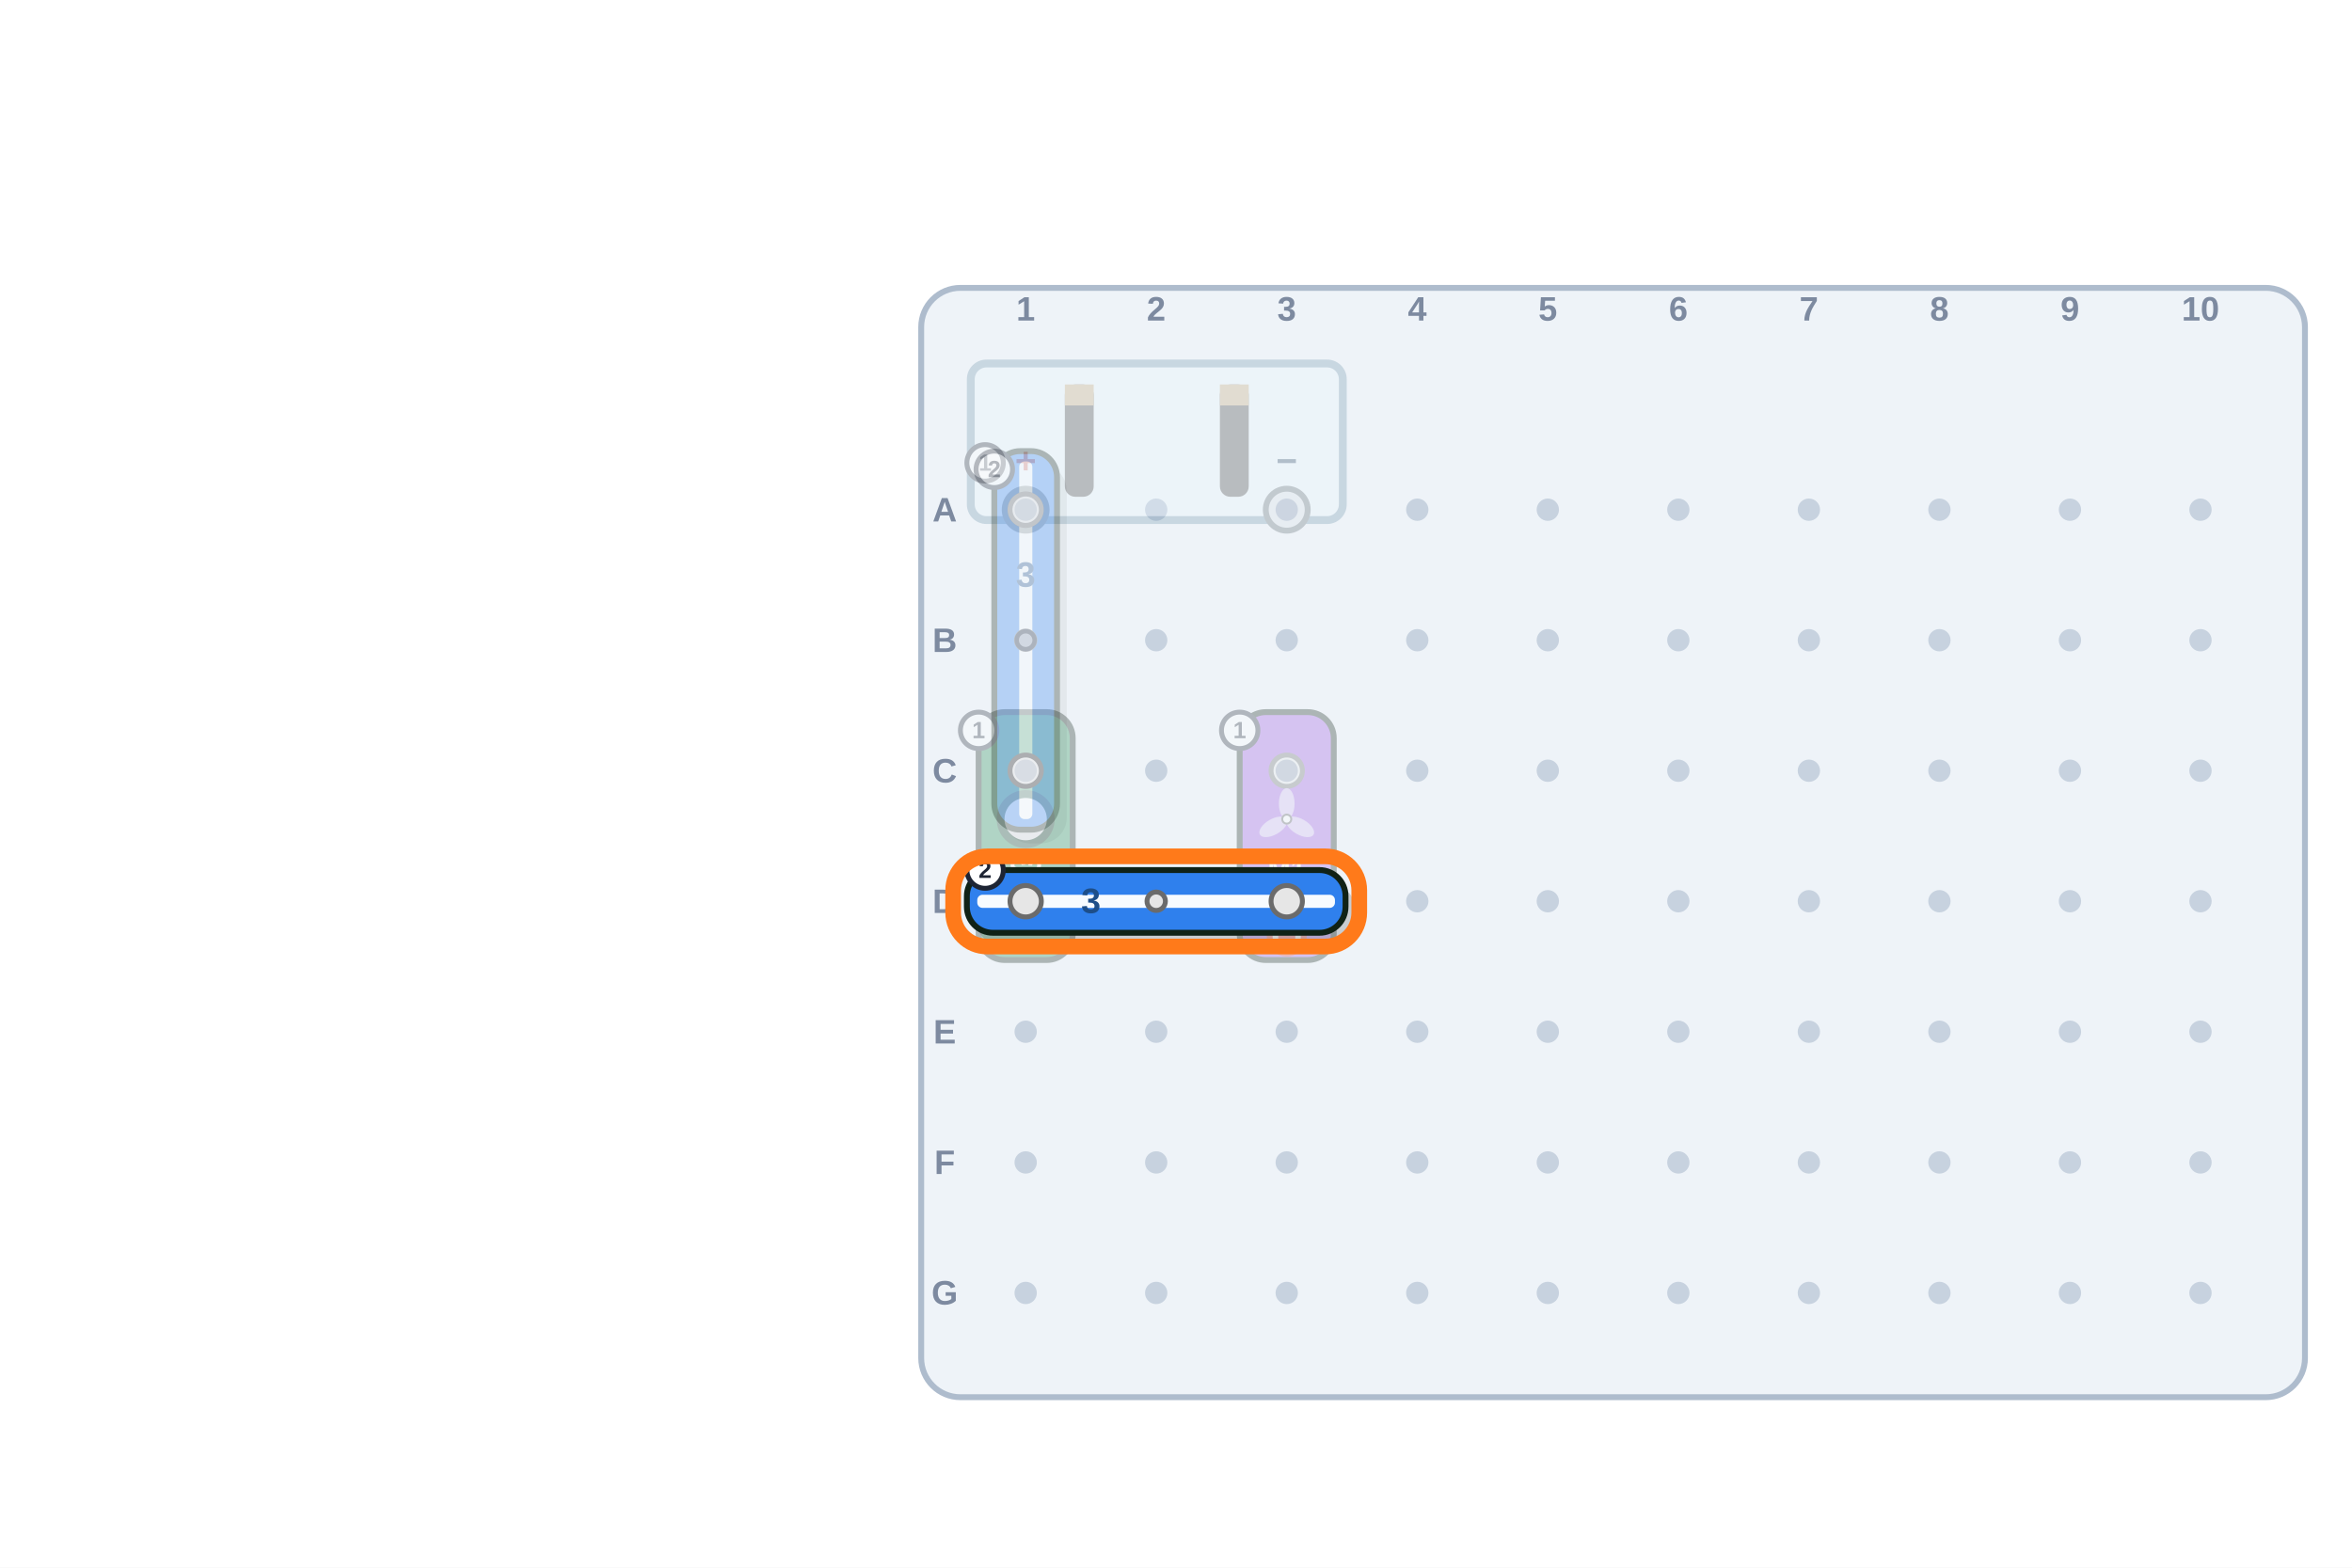
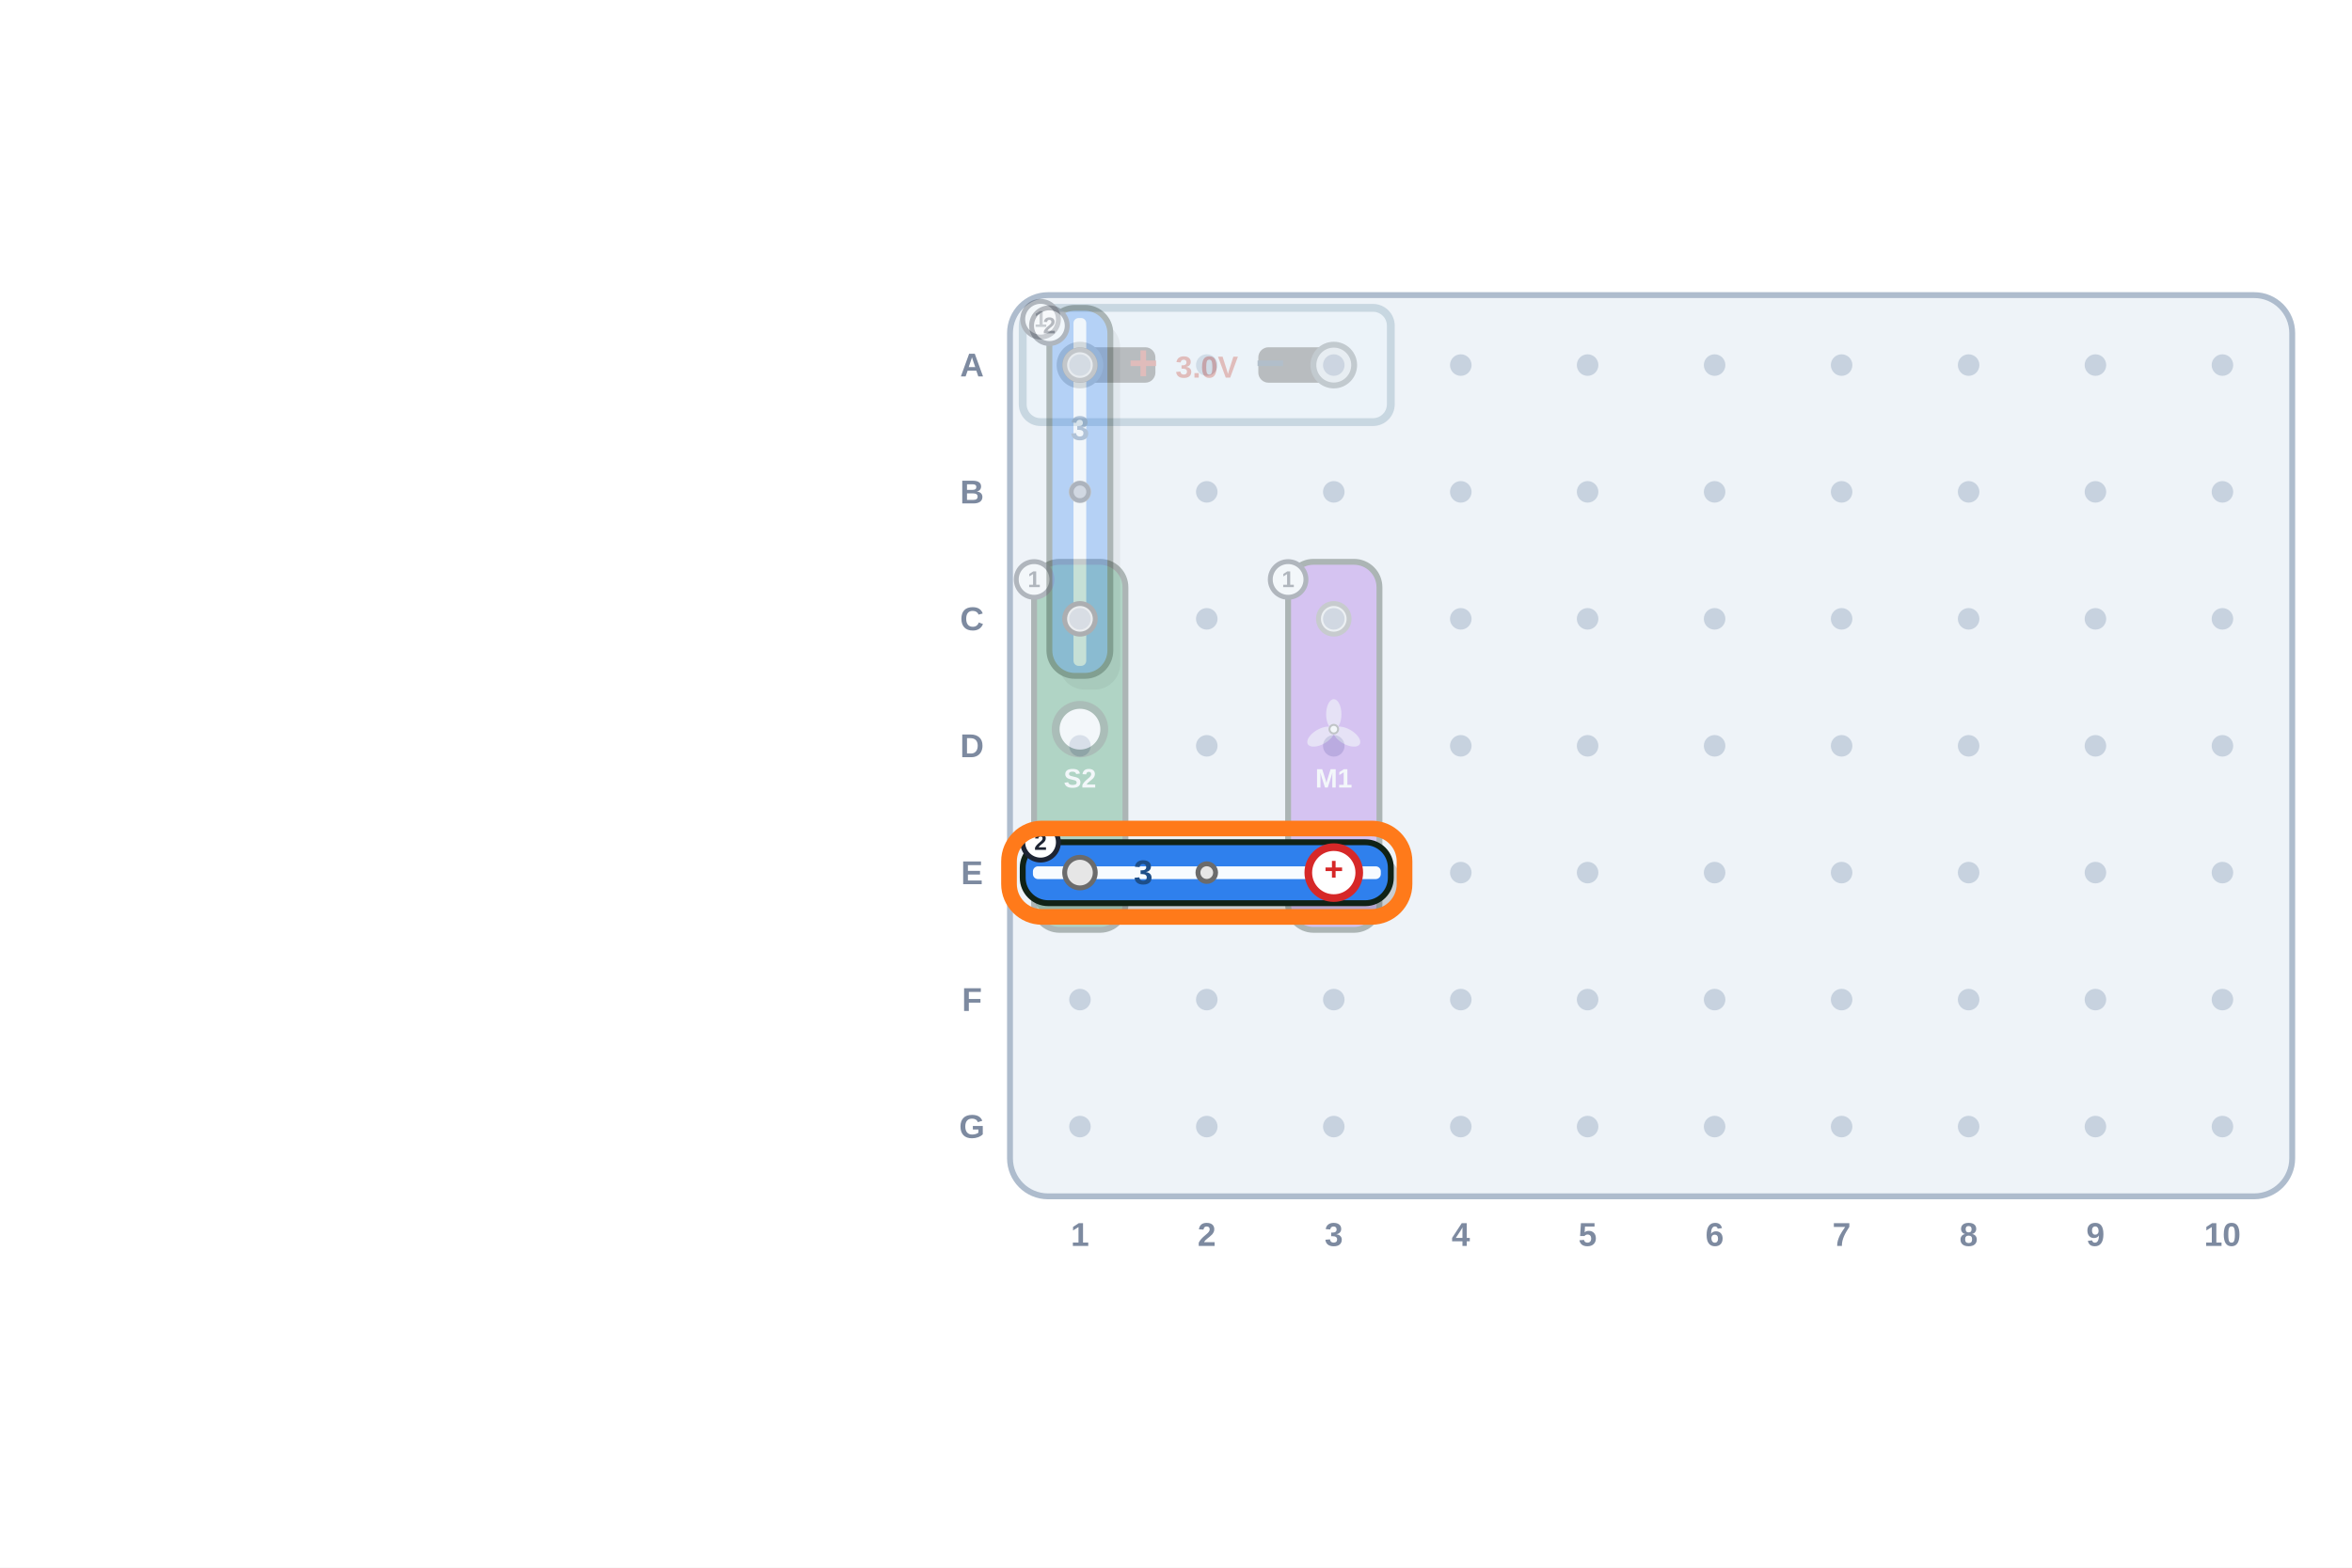
<svg xmlns="http://www.w3.org/2000/svg" width="1200" height="800" viewBox="0 0 1200 800" font-family="'Avenir Next','Trebuchet MS','Helvetica Neue',Arial,sans-serif">
  <rect width="1200" height="800" fill="#ffffff" />
-   <rect x="470.0" y="146.9" width="706.0" height="566.1" rx="20.0" fill="#eef3f8" stroke="#aebccd" stroke-width="3" />
-   <circle cx="523.3" cy="260.1" r="5.7" fill="#c7d2df" />
-   <circle cx="589.9" cy="260.1" r="5.7" fill="#c7d2df" />
-   <circle cx="656.5" cy="260.1" r="5.7" fill="#c7d2df" />
-   <circle cx="723.1" cy="260.1" r="5.7" fill="#c7d2df" />
-   <circle cx="789.7" cy="260.1" r="5.7" fill="#c7d2df" />
-   <circle cx="856.3" cy="260.1" r="5.7" fill="#c7d2df" />
-   <circle cx="922.9" cy="260.1" r="5.7" fill="#c7d2df" />
-   <circle cx="989.5" cy="260.1" r="5.7" fill="#c7d2df" />
-   <circle cx="1056.1" cy="260.1" r="5.7" fill="#c7d2df" />
-   <circle cx="1122.7" cy="260.1" r="5.7" fill="#c7d2df" />
-   <circle cx="523.3" cy="326.7" r="5.7" fill="#c7d2df" />
-   <circle cx="589.9" cy="326.7" r="5.7" fill="#c7d2df" />
-   <circle cx="656.5" cy="326.7" r="5.7" fill="#c7d2df" />
-   <circle cx="723.1" cy="326.7" r="5.7" fill="#c7d2df" />
-   <circle cx="789.7" cy="326.7" r="5.7" fill="#c7d2df" />
-   <circle cx="856.3" cy="326.7" r="5.7" fill="#c7d2df" />
-   <circle cx="922.9" cy="326.7" r="5.7" fill="#c7d2df" />
-   <circle cx="989.5" cy="326.7" r="5.7" fill="#c7d2df" />
-   <circle cx="1056.1" cy="326.7" r="5.7" fill="#c7d2df" />
-   <circle cx="1122.7" cy="326.7" r="5.7" fill="#c7d2df" />
-   <circle cx="523.3" cy="393.3" r="5.7" fill="#c7d2df" />
-   <circle cx="589.9" cy="393.3" r="5.7" fill="#c7d2df" />
-   <circle cx="656.5" cy="393.3" r="5.7" fill="#c7d2df" />
-   <circle cx="723.1" cy="393.3" r="5.7" fill="#c7d2df" />
-   <circle cx="789.7" cy="393.3" r="5.7" fill="#c7d2df" />
-   <circle cx="856.3" cy="393.3" r="5.7" fill="#c7d2df" />
-   <circle cx="922.9" cy="393.3" r="5.7" fill="#c7d2df" />
-   <circle cx="989.5" cy="393.3" r="5.7" fill="#c7d2df" />
-   <circle cx="1056.1" cy="393.3" r="5.7" fill="#c7d2df" />
-   <circle cx="1122.7" cy="393.3" r="5.7" fill="#c7d2df" />
-   <circle cx="523.3" cy="459.9" r="5.7" fill="#c7d2df" />
-   <circle cx="589.9" cy="459.9" r="5.7" fill="#c7d2df" />
-   <circle cx="656.5" cy="459.9" r="5.7" fill="#c7d2df" />
-   <circle cx="723.1" cy="459.9" r="5.7" fill="#c7d2df" />
-   <circle cx="789.7" cy="459.9" r="5.7" fill="#c7d2df" />
-   <circle cx="856.3" cy="459.9" r="5.7" fill="#c7d2df" />
-   <circle cx="922.9" cy="459.9" r="5.7" fill="#c7d2df" />
-   <circle cx="989.5" cy="459.9" r="5.7" fill="#c7d2df" />
-   <circle cx="1056.1" cy="459.9" r="5.7" fill="#c7d2df" />
-   <circle cx="1122.7" cy="459.9" r="5.7" fill="#c7d2df" />
-   <circle cx="523.3" cy="526.5" r="5.7" fill="#c7d2df" />
-   <circle cx="589.9" cy="526.5" r="5.7" fill="#c7d2df" />
-   <circle cx="656.5" cy="526.5" r="5.7" fill="#c7d2df" />
-   <circle cx="723.1" cy="526.5" r="5.7" fill="#c7d2df" />
-   <circle cx="789.7" cy="526.5" r="5.7" fill="#c7d2df" />
-   <circle cx="856.3" cy="526.5" r="5.7" fill="#c7d2df" />
-   <circle cx="922.9" cy="526.5" r="5.7" fill="#c7d2df" />
-   <circle cx="989.5" cy="526.5" r="5.7" fill="#c7d2df" />
-   <circle cx="1056.1" cy="526.5" r="5.7" fill="#c7d2df" />
-   <circle cx="1122.7" cy="526.5" r="5.7" fill="#c7d2df" />
-   <circle cx="523.3" cy="593.2" r="5.7" fill="#c7d2df" />
-   <circle cx="589.9" cy="593.2" r="5.7" fill="#c7d2df" />
-   <circle cx="656.5" cy="593.2" r="5.7" fill="#c7d2df" />
-   <circle cx="723.1" cy="593.2" r="5.7" fill="#c7d2df" />
-   <circle cx="789.7" cy="593.2" r="5.7" fill="#c7d2df" />
-   <circle cx="856.3" cy="593.2" r="5.7" fill="#c7d2df" />
-   <circle cx="922.9" cy="593.2" r="5.7" fill="#c7d2df" />
-   <circle cx="989.5" cy="593.2" r="5.7" fill="#c7d2df" />
-   <circle cx="1056.1" cy="593.2" r="5.7" fill="#c7d2df" />
-   <circle cx="1122.7" cy="593.2" r="5.7" fill="#c7d2df" />
-   <circle cx="523.3" cy="659.8" r="5.7" fill="#c7d2df" />
-   <circle cx="589.9" cy="659.8" r="5.7" fill="#c7d2df" />
-   <circle cx="656.5" cy="659.8" r="5.7" fill="#c7d2df" />
-   <circle cx="723.1" cy="659.8" r="5.7" fill="#c7d2df" />
-   <circle cx="789.7" cy="659.8" r="5.7" fill="#c7d2df" />
-   <circle cx="856.3" cy="659.8" r="5.7" fill="#c7d2df" />
-   <circle cx="922.9" cy="659.8" r="5.7" fill="#c7d2df" />
-   <circle cx="989.5" cy="659.8" r="5.7" fill="#c7d2df" />
-   <circle cx="1056.1" cy="659.8" r="5.7" fill="#c7d2df" />
-   <circle cx="1122.7" cy="659.8" r="5.7" fill="#c7d2df" />
-   <text x="482.0" y="266.1" font-size="17.317" fill="#7d8aa0" font-weight="bold" text-anchor="middle">
-     <tspan x="482.0" dy="0.0">A</tspan>
-   </text>
-   <text x="482.0" y="332.7" font-size="17.317" fill="#7d8aa0" font-weight="bold" text-anchor="middle">
-     <tspan x="482.0" dy="0.0">B</tspan>
-   </text>
-   <text x="482.0" y="399.3" font-size="17.317" fill="#7d8aa0" font-weight="bold" text-anchor="middle">
-     <tspan x="482.0" dy="0.0">C</tspan>
-   </text>
-   <text x="482.0" y="465.9" font-size="17.317" fill="#7d8aa0" font-weight="bold" text-anchor="middle">
-     <tspan x="482.0" dy="0.0">D</tspan>
-   </text>
-   <text x="482.0" y="532.5" font-size="17.317" fill="#7d8aa0" font-weight="bold" text-anchor="middle">
-     <tspan x="482.0" dy="0.0">E</tspan>
-   </text>
-   <text x="482.0" y="599.1" font-size="17.317" fill="#7d8aa0" font-weight="bold" text-anchor="middle">
-     <tspan x="482.0" dy="0.0">F</tspan>
-   </text>
-   <text x="482.0" y="665.7" font-size="17.317" fill="#7d8aa0" font-weight="bold" text-anchor="middle">
-     <tspan x="482.0" dy="0.0">G</tspan>
-   </text>
-   <text x="523.3" y="163.6" font-size="17.317" fill="#7d8aa0" font-weight="bold" text-anchor="middle">
-     <tspan x="523.3" dy="0.0">1</tspan>
-   </text>
-   <text x="589.9" y="163.6" font-size="17.317" fill="#7d8aa0" font-weight="bold" text-anchor="middle">
-     <tspan x="589.9" dy="0.0">2</tspan>
-   </text>
-   <text x="656.5" y="163.6" font-size="17.317" fill="#7d8aa0" font-weight="bold" text-anchor="middle">
-     <tspan x="656.5" dy="0.0">3</tspan>
-   </text>
-   <text x="723.1" y="163.6" font-size="17.317" fill="#7d8aa0" font-weight="bold" text-anchor="middle">
-     <tspan x="723.1" dy="0.0">4</tspan>
-   </text>
-   <text x="789.7" y="163.6" font-size="17.317" fill="#7d8aa0" font-weight="bold" text-anchor="middle">
-     <tspan x="789.7" dy="0.0">5</tspan>
-   </text>
-   <text x="856.3" y="163.6" font-size="17.317" fill="#7d8aa0" font-weight="bold" text-anchor="middle">
-     <tspan x="856.3" dy="0.0">6</tspan>
-   </text>
-   <text x="922.9" y="163.6" font-size="17.317" fill="#7d8aa0" font-weight="bold" text-anchor="middle">
-     <tspan x="922.9" dy="0.0">7</tspan>
-   </text>
-   <text x="989.5" y="163.6" font-size="17.317" fill="#7d8aa0" font-weight="bold" text-anchor="middle">
-     <tspan x="989.5" dy="0.0">8</tspan>
-   </text>
-   <text x="1056.1" y="163.6" font-size="17.317" fill="#7d8aa0" font-weight="bold" text-anchor="middle">
-     <tspan x="1056.1" dy="0.0">9</tspan>
-   </text>
-   <text x="1122.7" y="163.6" font-size="17.317" fill="#7d8aa0" font-weight="bold" text-anchor="middle">
-     <tspan x="1122.7" dy="0.0">10</tspan>
-   </text>
-   <g opacity="0.3">
-     <rect x="495.3" y="185.5" width="189.8" height="79.9" rx="8.0" fill="#e7f4fb" stroke="#6f93ab" stroke-width="4" />
-     <rect x="543.3" y="196.2" width="14.7" height="57.3" rx="5.3" fill="#3a3a3a" />
-     <rect x="543.3" y="196.2" width="14.7" height="10.7" fill="#c4a574" />
-     <rect x="622.4" y="196.2" width="14.7" height="57.3" rx="5.3" fill="#3a3a3a" />
-     <rect x="622.4" y="196.2" width="14.7" height="10.7" fill="#c4a574" />
-     <circle cx="523.3" cy="260.1" r="10.7" fill="#d8dde3" stroke="#5c6770" stroke-width="3" />
-     <text x="523.3" y="241.5" font-size="18.649" fill="#c0392b" font-weight="bold" text-anchor="middle">
-       <tspan x="523.3" dy="0.0">+</tspan>
-     </text>
-     <circle cx="656.5" cy="260.1" r="10.7" fill="#d8dde3" stroke="#5c6770" stroke-width="3" />
-     <text x="656.5" y="241.5" font-size="18.649" fill="#22405f" font-weight="bold" text-anchor="middle">
-       <tspan x="656.5" dy="0.0">−</tspan>
-     </text>
-     <circle cx="502.6" cy="236.2" r="9.3" fill="#fff" stroke="#1d2433" stroke-width="2.5" />
-     <text x="502.6" y="240.2" font-size="11.989" fill="#1d2433" font-weight="bold" text-anchor="middle">
-       <tspan x="502.6" dy="0.0">1</tspan>
-     </text>
-   </g>
-   <g opacity="0.3">
-     <rect x="499.3" y="363.4" width="48.0" height="126.5" rx="13.3" fill="#1f8a4c" stroke="#102216" stroke-width="3" />
-     <circle cx="523.3" cy="393.3" r="8.0" fill="#e6e6e6" stroke="#6b6b6b" stroke-width="2.5" />
-     <circle cx="523.3" cy="459.9" r="8.0" fill="#e6e6e6" stroke="#6b6b6b" stroke-width="2.5" />
-     <circle cx="523.3" cy="418.0" r="12.8" fill="#ffffff" stroke="#0b3d20" stroke-width="4" />
-     <text x="523.3" y="448.6" font-size="13.987" fill="#fff" font-weight="bold" text-anchor="middle">
-       <tspan x="523.3" dy="0.0">S2</tspan>
-     </text>
-     <circle cx="499.3" cy="372.7" r="9.3" fill="#fff" stroke="#1d2433" stroke-width="2.5" />
-     <text x="499.3" y="376.7" font-size="11.989" fill="#1d2433" font-weight="bold" text-anchor="middle">
-       <tspan x="499.3" dy="0.0">1</tspan>
-     </text>
-   </g>
-   <g opacity="0.3">
-     <rect x="632.5" y="363.4" width="48.0" height="126.5" rx="13.3" fill="#9b51e0" stroke="#102216" stroke-width="3" />
-     <circle cx="656.5" cy="459.9" r="8.0" fill="#e6e6e6" stroke="#6b6b6b" stroke-width="2.5" />
-     <circle cx="656.5" cy="393.3" r="8.0" fill="#e6e6e6" stroke="#6b6b6b" stroke-width="2.5" />
+   <rect x="515.3" y="150.6" width="654.2" height="459.9" rx="19.4" fill="#eef3f8" stroke="#aebccd" stroke-width="3" data-grid="10x7" />
+   <circle cx="551.0" cy="186.3" r="5.5" fill="#c7d2df" />
+   <circle cx="615.7" cy="186.3" r="5.5" fill="#c7d2df" />
+   <circle cx="680.5" cy="186.3" r="5.5" fill="#c7d2df" />
+   <circle cx="745.3" cy="186.3" r="5.5" fill="#c7d2df" />
+   <circle cx="810.0" cy="186.3" r="5.5" fill="#c7d2df" />
+   <circle cx="874.8" cy="186.3" r="5.5" fill="#c7d2df" />
+   <circle cx="939.6" cy="186.3" r="5.5" fill="#c7d2df" />
+   <circle cx="1004.4" cy="186.3" r="5.5" fill="#c7d2df" />
+   <circle cx="1069.1" cy="186.3" r="5.5" fill="#c7d2df" />
+   <circle cx="1133.9" cy="186.3" r="5.5" fill="#c7d2df" />
+   <circle cx="551.0" cy="251.0" r="5.5" fill="#c7d2df" />
+   <circle cx="615.7" cy="251.0" r="5.5" fill="#c7d2df" />
+   <circle cx="680.5" cy="251.0" r="5.5" fill="#c7d2df" />
+   <circle cx="745.3" cy="251.0" r="5.5" fill="#c7d2df" />
+   <circle cx="810.0" cy="251.0" r="5.5" fill="#c7d2df" />
+   <circle cx="874.8" cy="251.0" r="5.5" fill="#c7d2df" />
+   <circle cx="939.6" cy="251.0" r="5.5" fill="#c7d2df" />
+   <circle cx="1004.4" cy="251.0" r="5.5" fill="#c7d2df" />
+   <circle cx="1069.1" cy="251.0" r="5.5" fill="#c7d2df" />
+   <circle cx="1133.9" cy="251.0" r="5.5" fill="#c7d2df" />
+   <circle cx="551.0" cy="315.8" r="5.5" fill="#c7d2df" />
+   <circle cx="615.7" cy="315.8" r="5.5" fill="#c7d2df" />
+   <circle cx="680.5" cy="315.8" r="5.5" fill="#c7d2df" />
+   <circle cx="745.3" cy="315.8" r="5.5" fill="#c7d2df" />
+   <circle cx="810.0" cy="315.8" r="5.5" fill="#c7d2df" />
+   <circle cx="874.8" cy="315.8" r="5.5" fill="#c7d2df" />
+   <circle cx="939.6" cy="315.8" r="5.5" fill="#c7d2df" />
+   <circle cx="1004.4" cy="315.8" r="5.5" fill="#c7d2df" />
+   <circle cx="1069.1" cy="315.8" r="5.5" fill="#c7d2df" />
+   <circle cx="1133.9" cy="315.8" r="5.5" fill="#c7d2df" />
+   <circle cx="551.0" cy="380.6" r="5.5" fill="#c7d2df" />
+   <circle cx="615.7" cy="380.6" r="5.5" fill="#c7d2df" />
+   <circle cx="680.5" cy="380.6" r="5.5" fill="#c7d2df" />
+   <circle cx="745.3" cy="380.6" r="5.5" fill="#c7d2df" />
+   <circle cx="810.0" cy="380.6" r="5.5" fill="#c7d2df" />
+   <circle cx="874.8" cy="380.6" r="5.5" fill="#c7d2df" />
+   <circle cx="939.6" cy="380.6" r="5.5" fill="#c7d2df" />
+   <circle cx="1004.4" cy="380.6" r="5.5" fill="#c7d2df" />
+   <circle cx="1069.1" cy="380.6" r="5.5" fill="#c7d2df" />
+   <circle cx="1133.9" cy="380.6" r="5.5" fill="#c7d2df" />
+   <circle cx="551.0" cy="445.3" r="5.5" fill="#c7d2df" />
+   <circle cx="615.7" cy="445.3" r="5.5" fill="#c7d2df" />
+   <circle cx="680.5" cy="445.3" r="5.5" fill="#c7d2df" />
+   <circle cx="745.3" cy="445.3" r="5.5" fill="#c7d2df" />
+   <circle cx="810.0" cy="445.3" r="5.5" fill="#c7d2df" />
+   <circle cx="874.8" cy="445.3" r="5.5" fill="#c7d2df" />
+   <circle cx="939.6" cy="445.3" r="5.5" fill="#c7d2df" />
+   <circle cx="1004.4" cy="445.3" r="5.5" fill="#c7d2df" />
+   <circle cx="1069.1" cy="445.3" r="5.5" fill="#c7d2df" />
+   <circle cx="1133.9" cy="445.3" r="5.5" fill="#c7d2df" />
+   <circle cx="551.0" cy="510.1" r="5.5" fill="#c7d2df" />
+   <circle cx="615.7" cy="510.1" r="5.5" fill="#c7d2df" />
+   <circle cx="680.5" cy="510.1" r="5.5" fill="#c7d2df" />
+   <circle cx="745.3" cy="510.1" r="5.5" fill="#c7d2df" />
+   <circle cx="810.0" cy="510.1" r="5.5" fill="#c7d2df" />
+   <circle cx="874.8" cy="510.1" r="5.5" fill="#c7d2df" />
+   <circle cx="939.6" cy="510.1" r="5.5" fill="#c7d2df" />
+   <circle cx="1004.4" cy="510.1" r="5.5" fill="#c7d2df" />
+   <circle cx="1069.1" cy="510.1" r="5.5" fill="#c7d2df" />
+   <circle cx="1133.9" cy="510.1" r="5.5" fill="#c7d2df" />
+   <circle cx="551.0" cy="574.9" r="5.5" fill="#c7d2df" />
+   <circle cx="615.7" cy="574.9" r="5.5" fill="#c7d2df" />
+   <circle cx="680.5" cy="574.9" r="5.5" fill="#c7d2df" />
+   <circle cx="745.3" cy="574.9" r="5.5" fill="#c7d2df" />
+   <circle cx="810.0" cy="574.9" r="5.5" fill="#c7d2df" />
+   <circle cx="874.8" cy="574.9" r="5.5" fill="#c7d2df" />
+   <circle cx="939.6" cy="574.9" r="5.5" fill="#c7d2df" />
+   <circle cx="1004.4" cy="574.9" r="5.5" fill="#c7d2df" />
+   <circle cx="1069.1" cy="574.9" r="5.5" fill="#c7d2df" />
+   <circle cx="1133.9" cy="574.9" r="5.5" fill="#c7d2df" />
+   <text x="495.9" y="192.1" font-size="16.84" fill="#7d8aa0" font-weight="bold" text-anchor="middle">
+     <tspan x="495.9" dy="0.0">A</tspan>
+   </text>
+   <text x="495.9" y="256.9" font-size="16.84" fill="#7d8aa0" font-weight="bold" text-anchor="middle">
+     <tspan x="495.9" dy="0.0">B</tspan>
+   </text>
+   <text x="495.9" y="321.6" font-size="16.84" fill="#7d8aa0" font-weight="bold" text-anchor="middle">
+     <tspan x="495.9" dy="0.0">C</tspan>
+   </text>
+   <text x="495.9" y="386.4" font-size="16.84" fill="#7d8aa0" font-weight="bold" text-anchor="middle">
+     <tspan x="495.9" dy="0.0">D</tspan>
+   </text>
+   <text x="495.9" y="451.2" font-size="16.84" fill="#7d8aa0" font-weight="bold" text-anchor="middle">
+     <tspan x="495.9" dy="0.0">E</tspan>
+   </text>
+   <text x="495.9" y="515.9" font-size="16.84" fill="#7d8aa0" font-weight="bold" text-anchor="middle">
+     <tspan x="495.9" dy="0.0">F</tspan>
+   </text>
+   <text x="495.9" y="580.7" font-size="16.84" fill="#7d8aa0" font-weight="bold" text-anchor="middle">
+     <tspan x="495.9" dy="0.0">G</tspan>
+   </text>
+   <text x="551.0" y="635.8" font-size="16.84" fill="#7d8aa0" font-weight="bold" text-anchor="middle">
+     <tspan x="551.0" dy="0.0">1</tspan>
+   </text>
+   <text x="615.7" y="635.8" font-size="16.84" fill="#7d8aa0" font-weight="bold" text-anchor="middle">
+     <tspan x="615.7" dy="0.0">2</tspan>
+   </text>
+   <text x="680.5" y="635.8" font-size="16.84" fill="#7d8aa0" font-weight="bold" text-anchor="middle">
+     <tspan x="680.5" dy="0.0">3</tspan>
+   </text>
+   <text x="745.3" y="635.8" font-size="16.84" fill="#7d8aa0" font-weight="bold" text-anchor="middle">
+     <tspan x="745.3" dy="0.0">4</tspan>
+   </text>
+   <text x="810.0" y="635.8" font-size="16.84" fill="#7d8aa0" font-weight="bold" text-anchor="middle">
+     <tspan x="810.0" dy="0.0">5</tspan>
+   </text>
+   <text x="874.8" y="635.8" font-size="16.84" fill="#7d8aa0" font-weight="bold" text-anchor="middle">
+     <tspan x="874.8" dy="0.0">6</tspan>
+   </text>
+   <text x="939.6" y="635.8" font-size="16.84" fill="#7d8aa0" font-weight="bold" text-anchor="middle">
+     <tspan x="939.6" dy="0.0">7</tspan>
+   </text>
+   <text x="1004.4" y="635.8" font-size="16.84" fill="#7d8aa0" font-weight="bold" text-anchor="middle">
+     <tspan x="1004.4" dy="0.0">8</tspan>
+   </text>
+   <text x="1069.1" y="635.8" font-size="16.84" fill="#7d8aa0" font-weight="bold" text-anchor="middle">
+     <tspan x="1069.1" dy="0.0">9</tspan>
+   </text>
+   <text x="1133.9" y="635.8" font-size="16.84" fill="#7d8aa0" font-weight="bold" text-anchor="middle">
+     <tspan x="1133.9" dy="0.0">10</tspan>
+   </text>
+   <g opacity="0.3" data-step="2" data-key="B1" data-want="1A 3A span=3 depth=1" data-drawn="1A 3A span=3 depth=1">
+     <rect x="521.8" y="157.1" width="187.8" height="58.3" rx="9.1" fill="#e7f4fb" fill-opacity="0.96" stroke="#6f93ab" stroke-width="4" />
+     <rect x="548.0" y="177.2" width="41.5" height="18.1" rx="5.2" fill="#3a3a3a" />
+     <rect x="642.0" y="177.2" width="41.5" height="18.1" rx="5.2" fill="#3a3a3a" />
+     <text x="615.7" y="192.7" font-size="15.545" fill="#c0392b" font-weight="bold" text-anchor="middle">
+       <tspan x="615.7" dy="0.0">3.0V</tspan>
+     </text>
+     <circle cx="551.0" cy="186.3" r="10.4" fill="#d8dde3" stroke="#5c6770" stroke-width="3" />
+     <text x="583.3" y="194.0" font-size="25.908" fill="#c0392b" font-weight="bold" text-anchor="middle">
+       <tspan x="583.3" dy="0.0">+</tspan>
+     </text>
+     <circle cx="680.5" cy="186.3" r="10.4" fill="#d8dde3" stroke="#5c6770" stroke-width="3" />
+     <text x="648.1" y="194.0" font-size="25.908" fill="#22405f" font-weight="bold" text-anchor="middle">
+       <tspan x="648.1" dy="0.0">−</tspan>
+     </text>
+     <circle cx="530.9" cy="162.9" r="9.1" fill="#fff" stroke="#1d2433" stroke-width="2.5" />
+     <text x="530.9" y="166.8" font-size="11.659" fill="#1d2433" font-weight="bold" text-anchor="middle">
+       <tspan x="530.9" dy="0.0">1</tspan>
+     </text>
+   </g>
+   <g opacity="0.3" data-step="3" data-key="S2" data-want="1C 1E span=3 depth=1" data-drawn="1C 1E span=3 depth=1">
+     <rect x="527.6" y="286.7" width="46.6" height="187.8" rx="13.0" fill="#1f8a4c" stroke="#102216" stroke-width="3" />
+     <circle cx="551.0" cy="315.8" r="7.8" fill="#e6e6e6" stroke="#6b6b6b" stroke-width="2.5" />
+     <circle cx="551.0" cy="445.3" r="7.8" fill="#e6e6e6" stroke="#6b6b6b" stroke-width="2.5" />
+     <circle cx="551.0" cy="372.1" r="12.4" fill="#ffffff" stroke="#0b3d20" stroke-width="4" />
+     <text x="551.0" y="401.9" font-size="13.602" fill="#fff" font-weight="bold" text-anchor="middle">
+       <tspan x="551.0" dy="0.0">S2</tspan>
+     </text>
+     <circle cx="527.6" cy="295.7" r="9.1" fill="#fff" stroke="#1d2433" stroke-width="2.5" />
+     <text x="527.6" y="299.6" font-size="11.659" fill="#1d2433" font-weight="bold" text-anchor="middle">
+       <tspan x="527.6" dy="0.0">1</tspan>
+     </text>
+   </g>
+   <g opacity="0.3" data-step="4" data-key="M1" data-want="3E 3C span=3 depth=1" data-drawn="3E 3C span=3 depth=1">
+     <rect x="657.2" y="286.7" width="46.6" height="187.8" rx="13.0" fill="#9b51e0" stroke="#102216" stroke-width="3" />
+     <circle cx="680.5" cy="445.3" r="7.8" fill="#e6e6e6" stroke="#6b6b6b" stroke-width="2.5" />
+     <circle cx="680.5" cy="315.8" r="7.8" fill="#e6e6e6" stroke="#6b6b6b" stroke-width="2.5" />
    <g>
-       <ellipse cx="656.5" cy="410.1" rx="4.0" ry="7.9" fill="#d9c2f5" opacity="0.9" transform="rotate(0 656.5 418.0)" />
-       <ellipse cx="656.5" cy="410.1" rx="4.0" ry="7.9" fill="#d9c2f5" opacity="0.9" transform="rotate(120 656.5 418.0)" />
-       <ellipse cx="656.5" cy="410.1" rx="4.0" ry="7.9" fill="#d9c2f5" opacity="0.9" transform="rotate(240 656.5 418.0)" />
-       <circle cx="656.5" cy="418.0" r="2.3" fill="#fff" stroke="#555" />
+       <ellipse cx="680.5" cy="364.5" rx="3.9" ry="7.7" fill="#d9c2f5" opacity="0.9" transform="rotate(0 680.5 372.1)" />
+       <ellipse cx="680.5" cy="364.5" rx="3.9" ry="7.7" fill="#d9c2f5" opacity="0.9" transform="rotate(120 680.5 372.1)" />
+       <ellipse cx="680.5" cy="364.5" rx="3.9" ry="7.7" fill="#d9c2f5" opacity="0.9" transform="rotate(240 680.5 372.1)" />
+       <circle cx="680.5" cy="372.1" r="2.2" fill="#fff" stroke="#555" />
    </g>
-     <text x="656.5" y="448.6" font-size="13.987" fill="#fff" font-weight="bold" text-anchor="middle">
-       <tspan x="656.5" dy="0.0">M1</tspan>
-     </text>
-     <circle cx="656.5" cy="477.9" r="8.7" fill="#fff" stroke="#d62828" stroke-width="3" />
-     <text x="656.5" y="483.9" font-size="17.317" fill="#d62828" font-weight="bold" text-anchor="middle">
-       <tspan x="656.5" dy="0.0">+</tspan>
-     </text>
-     <circle cx="632.5" cy="372.7" r="9.3" fill="#fff" stroke="#1d2433" stroke-width="2.5" />
-     <text x="632.5" y="376.7" font-size="11.989" fill="#1d2433" font-weight="bold" text-anchor="middle">
-       <tspan x="632.5" dy="0.0">1</tspan>
-     </text>
-   </g>
-   <g opacity="0.3">
-     <rect x="512.3" y="237.2" width="32.0" height="193.2" rx="13.3" fill="#000" opacity="0.16" />
-     <rect x="507.3" y="230.2" width="32.0" height="193.2" rx="13.3" fill="#2f80ed" stroke="#102216" stroke-width="3" />
-     <rect x="520.0" y="235.5" width="6.7" height="182.5" rx="2.7" fill="#f7fbff" />
-     <circle cx="523.3" cy="260.1" r="8.0" fill="#e6e6e6" stroke="#6b6b6b" stroke-width="2.5" />
-     <circle cx="523.3" cy="326.7" r="4.7" fill="#e6e6e6" stroke="#6b6b6b" stroke-width="2.5" />
-     <circle cx="523.3" cy="393.3" r="8.0" fill="#e6e6e6" stroke="#6b6b6b" stroke-width="2.5" />
-     <text x="523.3" y="299.4" font-size="17.983" fill="#1d4e89" font-weight="bold" text-anchor="middle">
-       <tspan x="523.3" dy="0.0">3</tspan>
-     </text>
-     <circle cx="507.3" cy="239.5" r="9.3" fill="#fff" stroke="#1d2433" stroke-width="2.5" />
-     <text x="507.3" y="243.5" font-size="11.989" fill="#1d2433" font-weight="bold" text-anchor="middle">
-       <tspan x="507.3" dy="0.0">2</tspan>
-     </text>
-   </g>
-   <g opacity="1">
-     <rect x="498.3" y="451.0" width="193.2" height="32.0" rx="13.3" fill="#000" opacity="0.16" />
-     <rect x="493.3" y="444.0" width="193.2" height="32.0" rx="13.3" fill="#2f80ed" stroke="#102216" stroke-width="3" />
-     <rect x="498.6" y="456.6" width="182.5" height="6.7" rx="2.7" fill="#f7fbff" />
-     <circle cx="523.3" cy="459.9" r="8.0" fill="#e6e6e6" stroke="#6b6b6b" stroke-width="2.5" />
-     <circle cx="589.9" cy="459.9" r="4.7" fill="#e6e6e6" stroke="#6b6b6b" stroke-width="2.5" />
-     <circle cx="656.5" cy="459.9" r="8.0" fill="#e6e6e6" stroke="#6b6b6b" stroke-width="2.5" />
-     <text x="556.6" y="465.9" font-size="17.983" fill="#1d4e89" font-weight="bold" text-anchor="middle">
-       <tspan x="556.6" dy="0.0">3</tspan>
-     </text>
-     <circle cx="502.6" cy="444.0" r="9.3" fill="#fff" stroke="#1d2433" stroke-width="2.5" />
-     <text x="502.6" y="448.0" font-size="11.989" fill="#1d2433" font-weight="bold" text-anchor="middle">
-       <tspan x="502.6" dy="0.0">2</tspan>
-     </text>
-   </g>
-   <rect x="486.3" y="437.0" width="207.2" height="46.0" rx="17.3" fill="none" stroke="#ff7a1a" stroke-width="8">
+     <text x="680.5" y="401.9" font-size="13.602" fill="#fff" font-weight="bold" text-anchor="middle">
+       <tspan x="680.5" dy="0.0">M1</tspan>
+     </text>
+     <circle cx="657.2" cy="295.7" r="9.1" fill="#fff" stroke="#1d2433" stroke-width="2.5" />
+     <text x="657.2" y="299.6" font-size="11.659" fill="#1d2433" font-weight="bold" text-anchor="middle">
+       <tspan x="657.2" dy="0.0">1</tspan>
+     </text>
+   </g>
+   <g opacity="0.3" data-step="5" data-key="wire3" data-want="1A 1B 1C span=3 depth=1" data-drawn="1A 1B 1C span=3 depth=1">
+     <rect x="540.4" y="164.1" width="31.1" height="187.8" rx="13.0" fill="#000" opacity="0.16" />
+     <rect x="535.4" y="157.1" width="31.1" height="187.8" rx="13.0" fill="#2f80ed" stroke="#102216" stroke-width="3" />
+     <rect x="547.7" y="162.3" width="6.5" height="177.5" rx="2.6" fill="#f7fbff" />
+     <circle cx="551.0" cy="186.3" r="7.8" fill="#e6e6e6" stroke="#6b6b6b" stroke-width="2.5" />
+     <circle cx="551.0" cy="251.0" r="4.5" fill="#e6e6e6" stroke="#6b6b6b" stroke-width="2.5" />
+     <circle cx="551.0" cy="315.8" r="7.8" fill="#e6e6e6" stroke="#6b6b6b" stroke-width="2.5" />
+     <text x="551.0" y="224.5" font-size="17.488" fill="#1d4e89" font-weight="bold" text-anchor="middle">
+       <tspan x="551.0" dy="0.0">3</tspan>
+     </text>
+     <circle cx="535.4" cy="166.2" r="9.1" fill="#fff" stroke="#1d2433" stroke-width="2.5" />
+     <text x="535.4" y="170.1" font-size="11.659" fill="#1d2433" font-weight="bold" text-anchor="middle">
+       <tspan x="535.4" dy="0.0">2</tspan>
+     </text>
+   </g>
+   <g opacity="1" data-step="6" data-key="wire3" data-want="1E 2E 3E span=3 depth=1" data-drawn="1E 2E 3E span=3 depth=1">
+     <rect x="526.8" y="436.8" width="187.8" height="31.1" rx="13.0" fill="#000" opacity="0.16" />
+     <rect x="521.8" y="429.8" width="187.8" height="31.1" rx="13.0" fill="#2f80ed" stroke="#102216" stroke-width="3" />
+     <rect x="527.0" y="442.1" width="177.5" height="6.5" rx="2.6" fill="#f7fbff" />
+     <circle cx="551.0" cy="445.3" r="7.8" fill="#e6e6e6" stroke="#6b6b6b" stroke-width="2.5" />
+     <circle cx="615.7" cy="445.3" r="4.5" fill="#e6e6e6" stroke="#6b6b6b" stroke-width="2.5" />
+     <circle cx="680.5" cy="445.3" r="7.8" fill="#e6e6e6" stroke="#6b6b6b" stroke-width="2.5" />
+     <text x="583.3" y="451.2" font-size="17.488" fill="#1d4e89" font-weight="bold" text-anchor="middle">
+       <tspan x="583.3" dy="0.0">3</tspan>
+     </text>
+     <circle cx="530.9" cy="429.8" r="9.1" fill="#fff" stroke="#1d2433" stroke-width="2.5" />
+     <text x="530.9" y="433.7" font-size="11.659" fill="#1d2433" font-weight="bold" text-anchor="middle">
+       <tspan x="530.9" dy="0.0">2</tspan>
+     </text>
+   </g>
+   <rect x="514.8" y="422.8" width="201.8" height="45.1" rx="16.8" fill="none" stroke="#ff7a1a" stroke-width="8">
    <animate attributeName="stroke-opacity" values="1;0.35;1" dur="1.1s" repeatCount="indefinite" />
  </rect>
+   <circle cx="680.5" cy="445.3" r="13.0" fill="#fff" stroke="#d62828" stroke-width="3.9" />
+   <text x="680.5" y="449.2" font-size="16.84" fill="#d62828" font-weight="bold" text-anchor="middle">
+     <tspan x="680.5" dy="0.0">+</tspan>
+   </text>
</svg>
